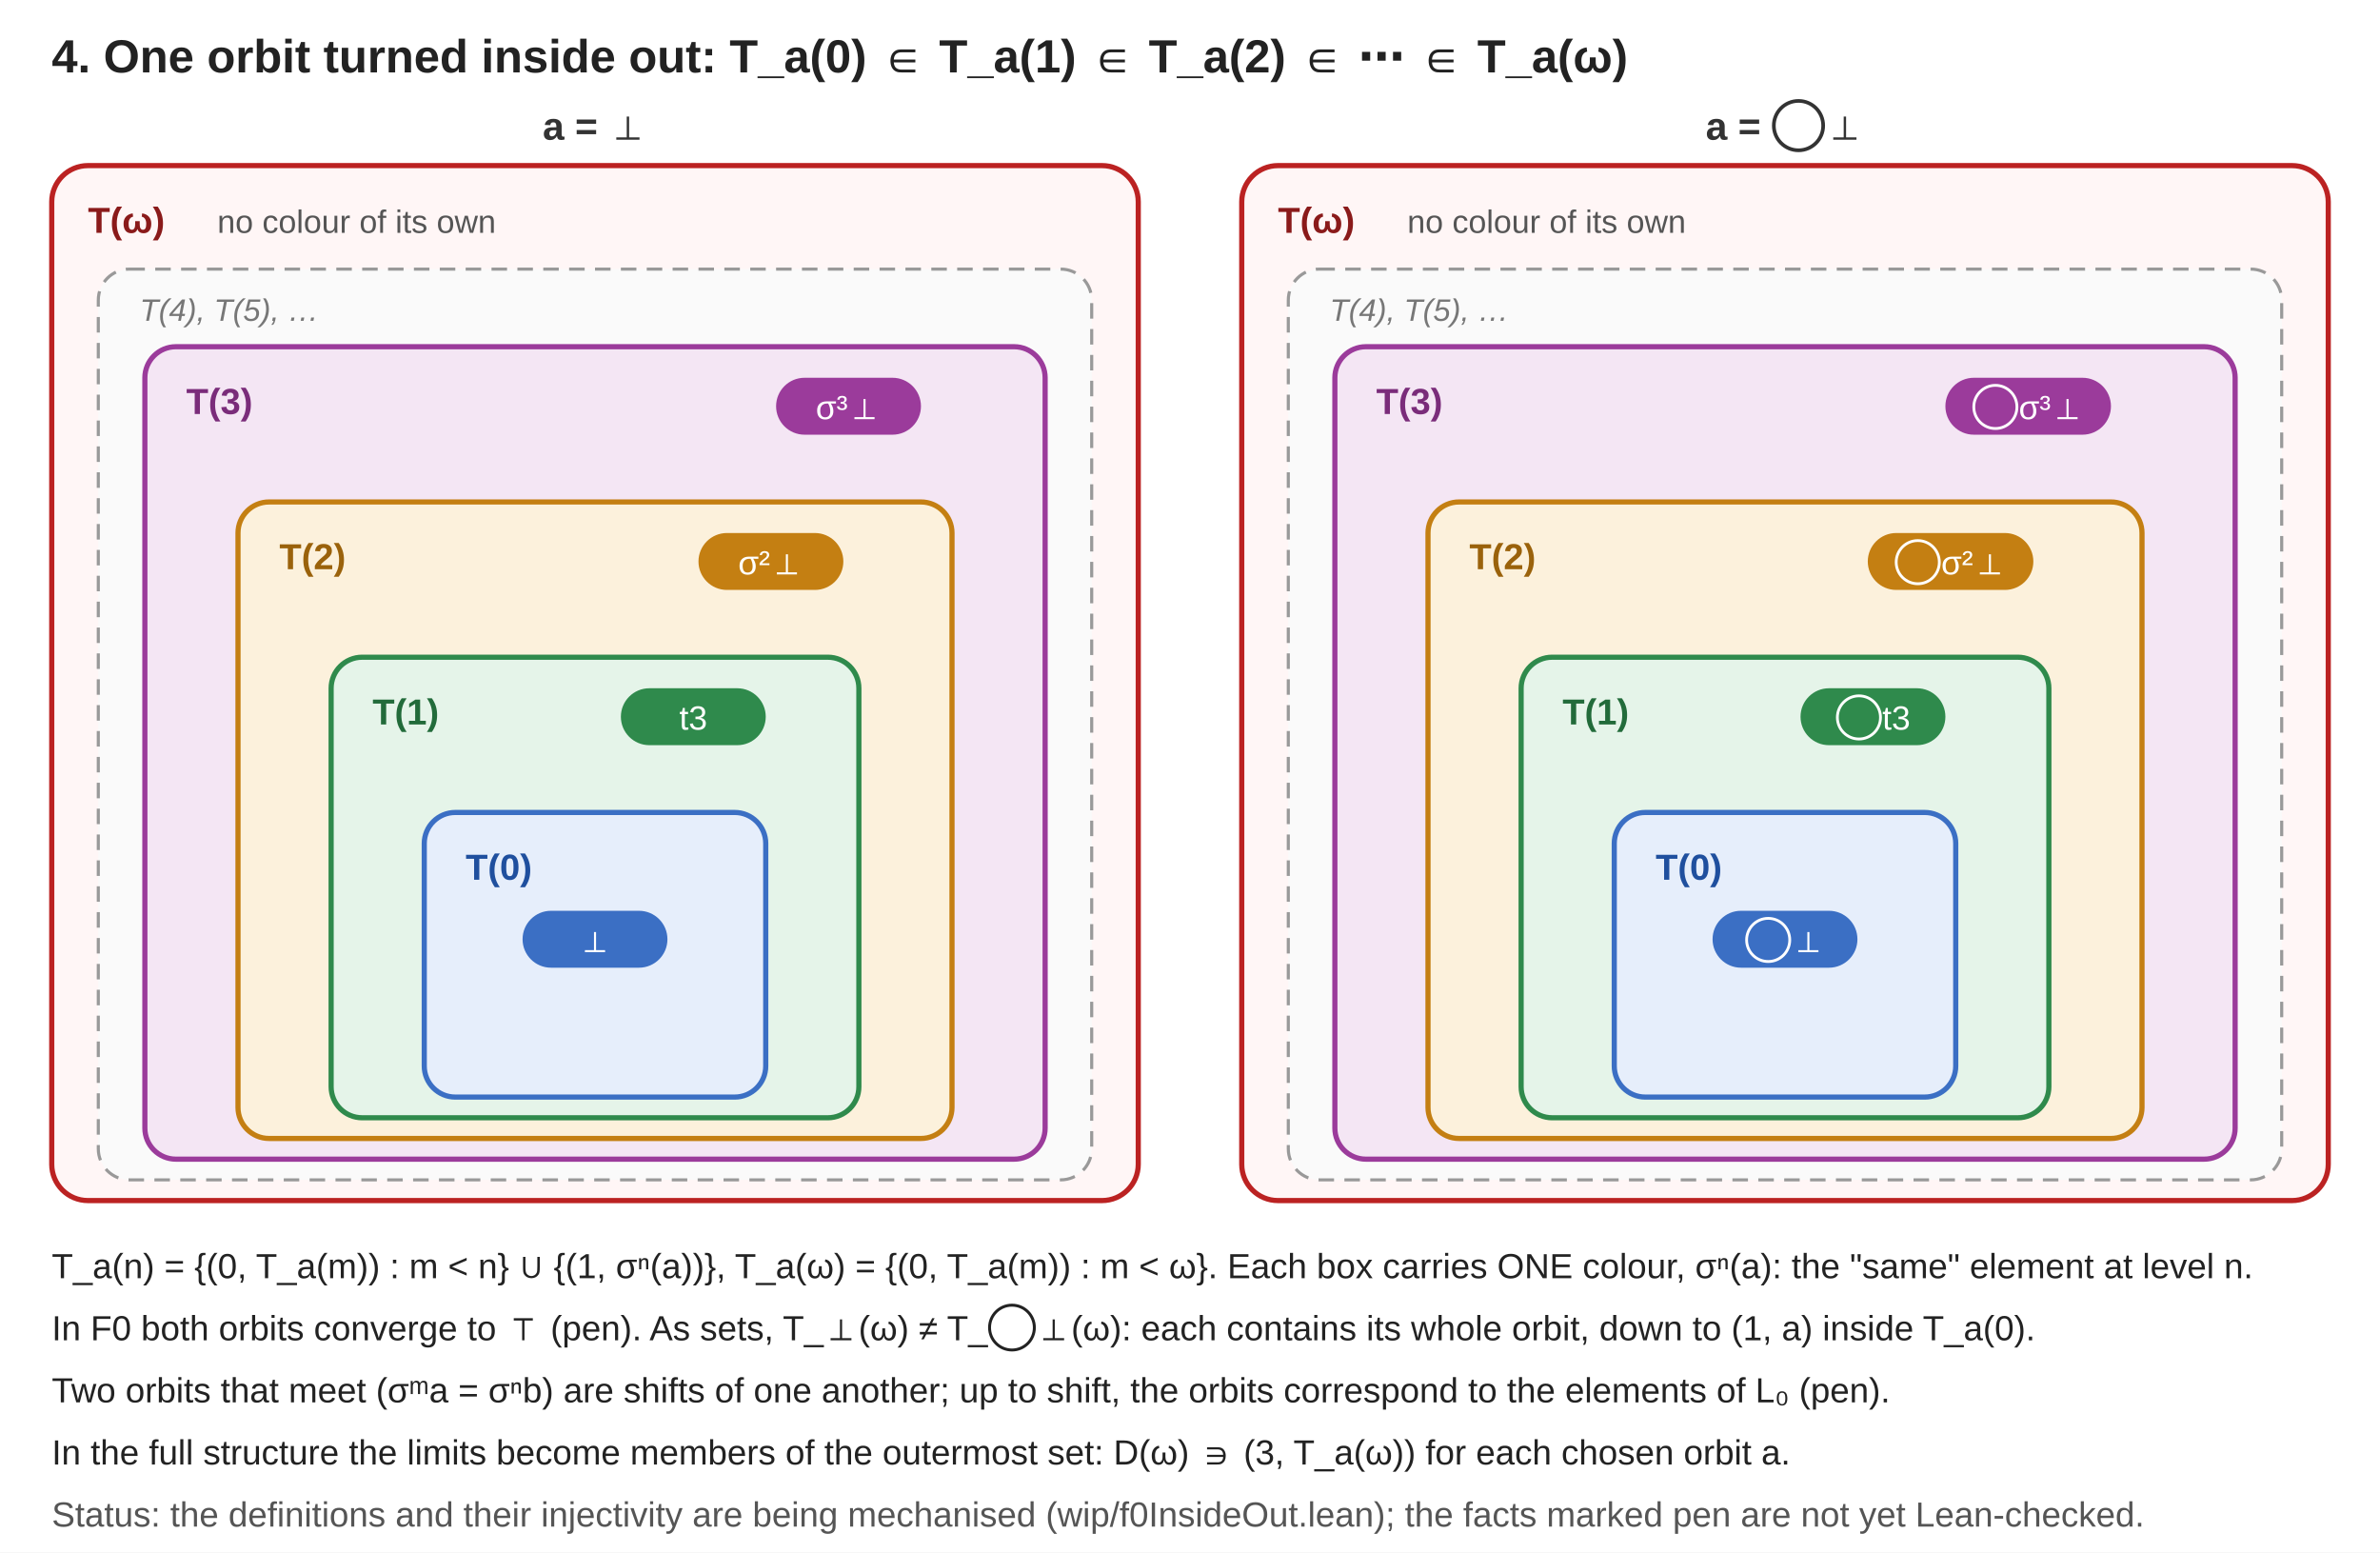
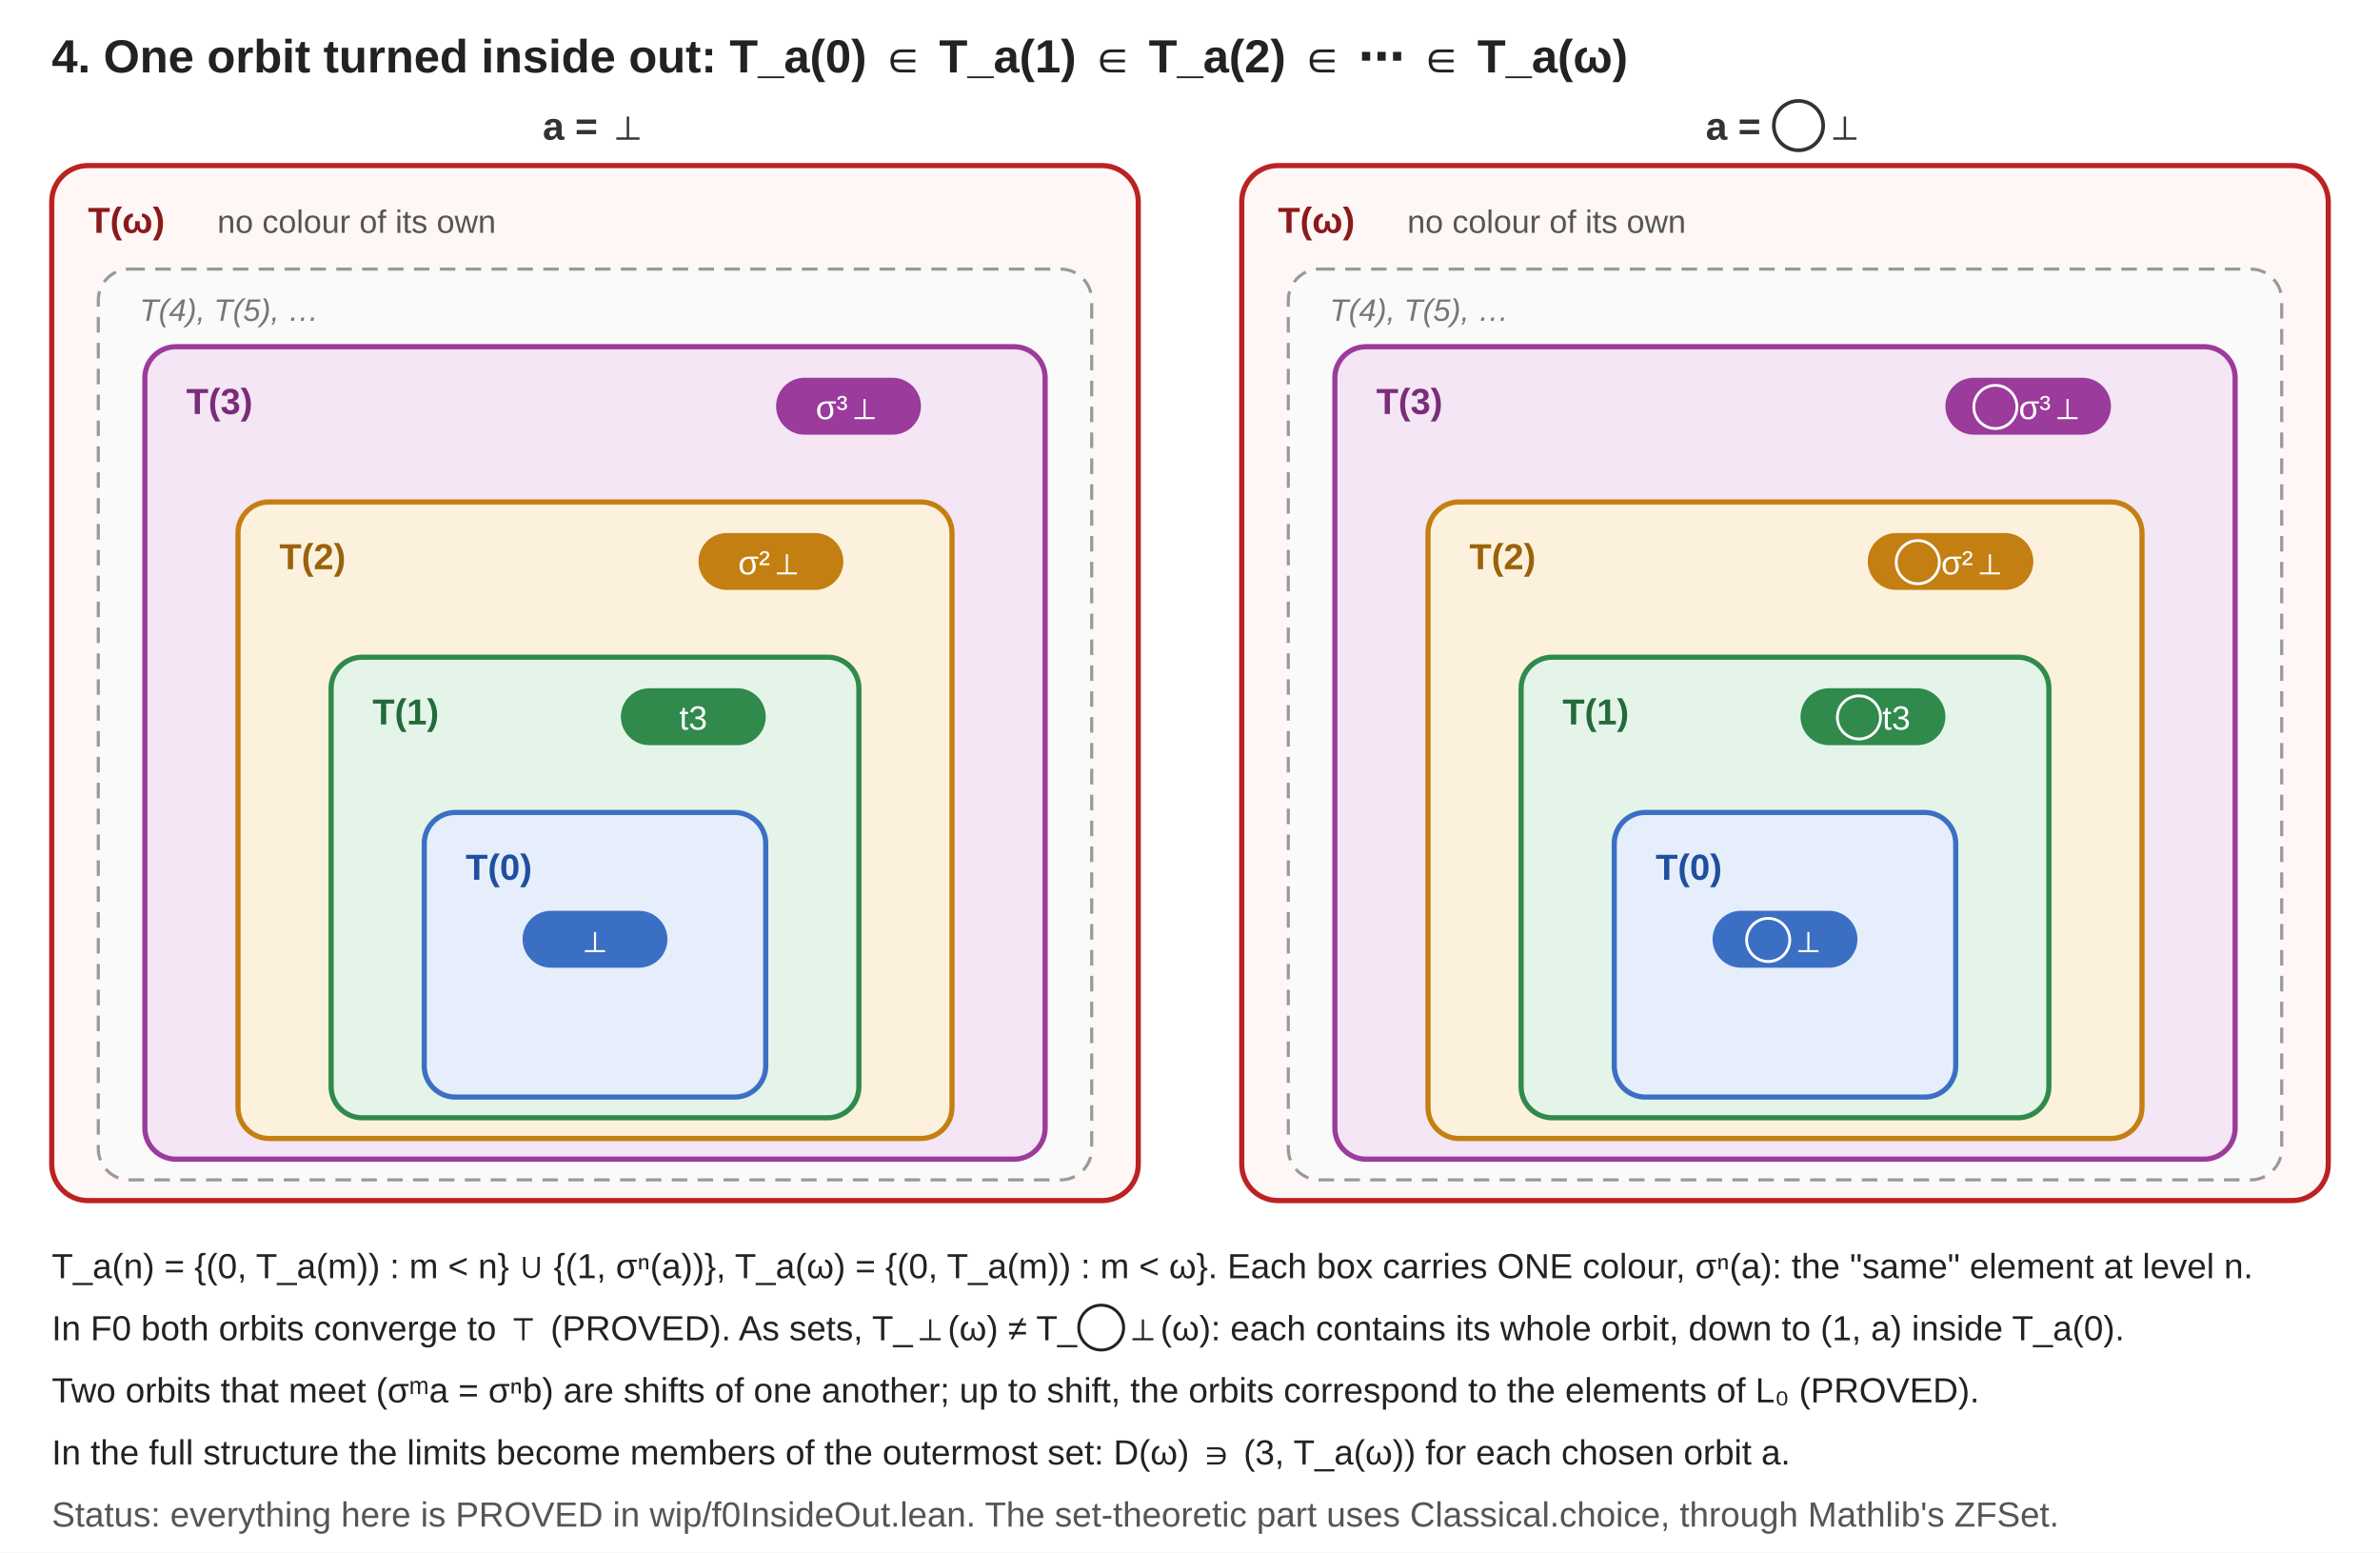
<svg xmlns="http://www.w3.org/2000/svg" viewBox="0 0 920 600" width="920" height="600" font-family="-apple-system, 'Helvetica Neue', Arial, sans-serif">
  <rect x="0" y="0" width="920" height="600" fill="#ffffff" />
  <text x="20" y="28" font-size="18" font-weight="600" fill="#222">4. One orbit turned inside out: T_a(0) ∈ T_a(1) ∈ T_a(2) ∈ ⋯ ∈ T_a(ω)</text>
  <text x="230" y="54" font-size="15" font-weight="600" text-anchor="middle" fill="#333">a = ⊥</text>
  <rect x="20" y="64" width="420" height="400" rx="14" fill="#fff6f6" stroke="#b22" stroke-width="2" />
  <rect x="38" y="104" width="384" height="352" rx="12" fill="#fafafa" stroke="#999" stroke-width="1.2" stroke-dasharray="6 4" />
  <rect x="56" y="134" width="348" height="314" rx="12" fill="#f4e6f4" stroke="#9b3b9b" stroke-width="2" />
  <rect x="92" y="194" width="276" height="246" rx="12" fill="#fcf1dc" stroke="#c47f12" stroke-width="2" />
  <rect x="128" y="254" width="204" height="178" rx="12" fill="#e5f4e9" stroke="#2f8a4c" stroke-width="2" />
  <rect x="164" y="314" width="132" height="110" rx="12" fill="#e6eefb" stroke="#3b6fc4" stroke-width="2" />
  <g font-size="14" font-weight="700">
    <text x="34" y="90" fill="#8a1a1a">T(ω)</text>
    <text x="72" y="160" fill="#7a2c7a">T(3)</text>
    <text x="108" y="220" fill="#9a620b">T(2)</text>
    <text x="144" y="280" fill="#226b3a">T(1)</text>
    <text x="180" y="340" fill="#1f4f9e">T(0)</text>
  </g>
  <text x="84" y="90" font-size="12.5" fill="#555">no colour of its own</text>
  <text x="54" y="124" font-size="12" fill="#777" font-style="italic">T(4), T(5), …</text>
  <g font-size="13" text-anchor="middle" fill="#fff">
    <rect x="300" y="146" width="56" height="22" rx="11" fill="#9b3b9b" />
    <text x="328" y="162">σ³⊥</text>
    <rect x="270" y="206" width="56" height="22" rx="11" fill="#c47f12" />
    <text x="298" y="222">σ²⊥</text>
    <rect x="240" y="266" width="56" height="22" rx="11" fill="#2f8a4c" />
    <text x="268" y="282">t3</text>
    <rect x="202" y="352" width="56" height="22" rx="11" fill="#3b6fc4" />
    <text x="230" y="368">⊥</text>
  </g>
  <text x="690" y="54" font-size="15" font-weight="600" text-anchor="middle" fill="#333">a = ◯⊥</text>
  <rect x="480" y="64" width="420" height="400" rx="14" fill="#fff6f6" stroke="#b22" stroke-width="2" />
  <rect x="498" y="104" width="384" height="352" rx="12" fill="#fafafa" stroke="#999" stroke-width="1.2" stroke-dasharray="6 4" />
  <rect x="516" y="134" width="348" height="314" rx="12" fill="#f4e6f4" stroke="#9b3b9b" stroke-width="2" />
  <rect x="552" y="194" width="276" height="246" rx="12" fill="#fcf1dc" stroke="#c47f12" stroke-width="2" />
  <rect x="588" y="254" width="204" height="178" rx="12" fill="#e5f4e9" stroke="#2f8a4c" stroke-width="2" />
  <rect x="624" y="314" width="132" height="110" rx="12" fill="#e6eefb" stroke="#3b6fc4" stroke-width="2" />
  <g font-size="14" font-weight="700">
    <text x="494" y="90" fill="#8a1a1a">T(ω)</text>
    <text x="532" y="160" fill="#7a2c7a">T(3)</text>
    <text x="568" y="220" fill="#9a620b">T(2)</text>
    <text x="604" y="280" fill="#226b3a">T(1)</text>
    <text x="640" y="340" fill="#1f4f9e">T(0)</text>
  </g>
  <text x="544" y="90" font-size="12.5" fill="#555">no colour of its own</text>
  <text x="514" y="124" font-size="12" fill="#777" font-style="italic">T(4), T(5), …</text>
  <g font-size="13" text-anchor="middle" fill="#fff">
    <rect x="752" y="146" width="64" height="22" rx="11" fill="#9b3b9b" />
    <text x="784" y="162">◯σ³⊥</text>
    <rect x="722" y="206" width="64" height="22" rx="11" fill="#c47f12" />
    <text x="754" y="222">◯σ²⊥</text>
    <rect x="696" y="266" width="56" height="22" rx="11" fill="#2f8a4c" />
    <text x="724" y="282">◯t3</text>
    <rect x="662" y="352" width="56" height="22" rx="11" fill="#3b6fc4" />
    <text x="690" y="368">◯⊥</text>
  </g>
  <g font-size="13.5" fill="#222">
    <text x="20" y="494">T_a(n) = {(0, T_a(m)) : m &lt; n} ∪ {(1, σⁿ(a))},   T_a(ω) = {(0, T_a(m)) : m &lt; ω}.   Each box carries ONE colour, σⁿ(a): the "same" element at level n.</text>
-     <text x="20" y="518">In F0 both orbits converge to ⊤ (pen). As sets, T_⊥(ω) ≠ T_◯⊥(ω): each contains its whole orbit, down to (1, a) inside T_a(0).</text>
-     <text x="20" y="542">Two orbits that meet (σᵐa = σⁿb) are shifts of one another; up to shift, the orbits correspond to the elements of L₀ (pen).</text>
+     <text x="20" y="518">In F0 both orbits converge to ⊤ (PROVED). As sets, T_⊥(ω) ≠ T_◯⊥(ω): each contains its whole orbit, down to (1, a) inside T_a(0).</text>
+     <text x="20" y="542">Two orbits that meet (σᵐa = σⁿb) are shifts of one another; up to shift, the orbits correspond to the elements of L₀ (PROVED).</text>
    <text x="20" y="566">In the full structure the limits become members of the outermost set:  D(ω) ∋ (3, T_a(ω))  for each chosen orbit a.</text>
-     <text x="20" y="590" fill="#555">Status: the definitions and their injectivity are being mechanised (wip/f0InsideOut.lean); the facts marked pen are not yet Lean-checked.</text>
+     <text x="20" y="590" fill="#555">Status: everything here is PROVED in wip/f0InsideOut.lean. The set-theoretic part uses Classical.choice, through Mathlib's ZFSet.</text>
  </g>
</svg>
